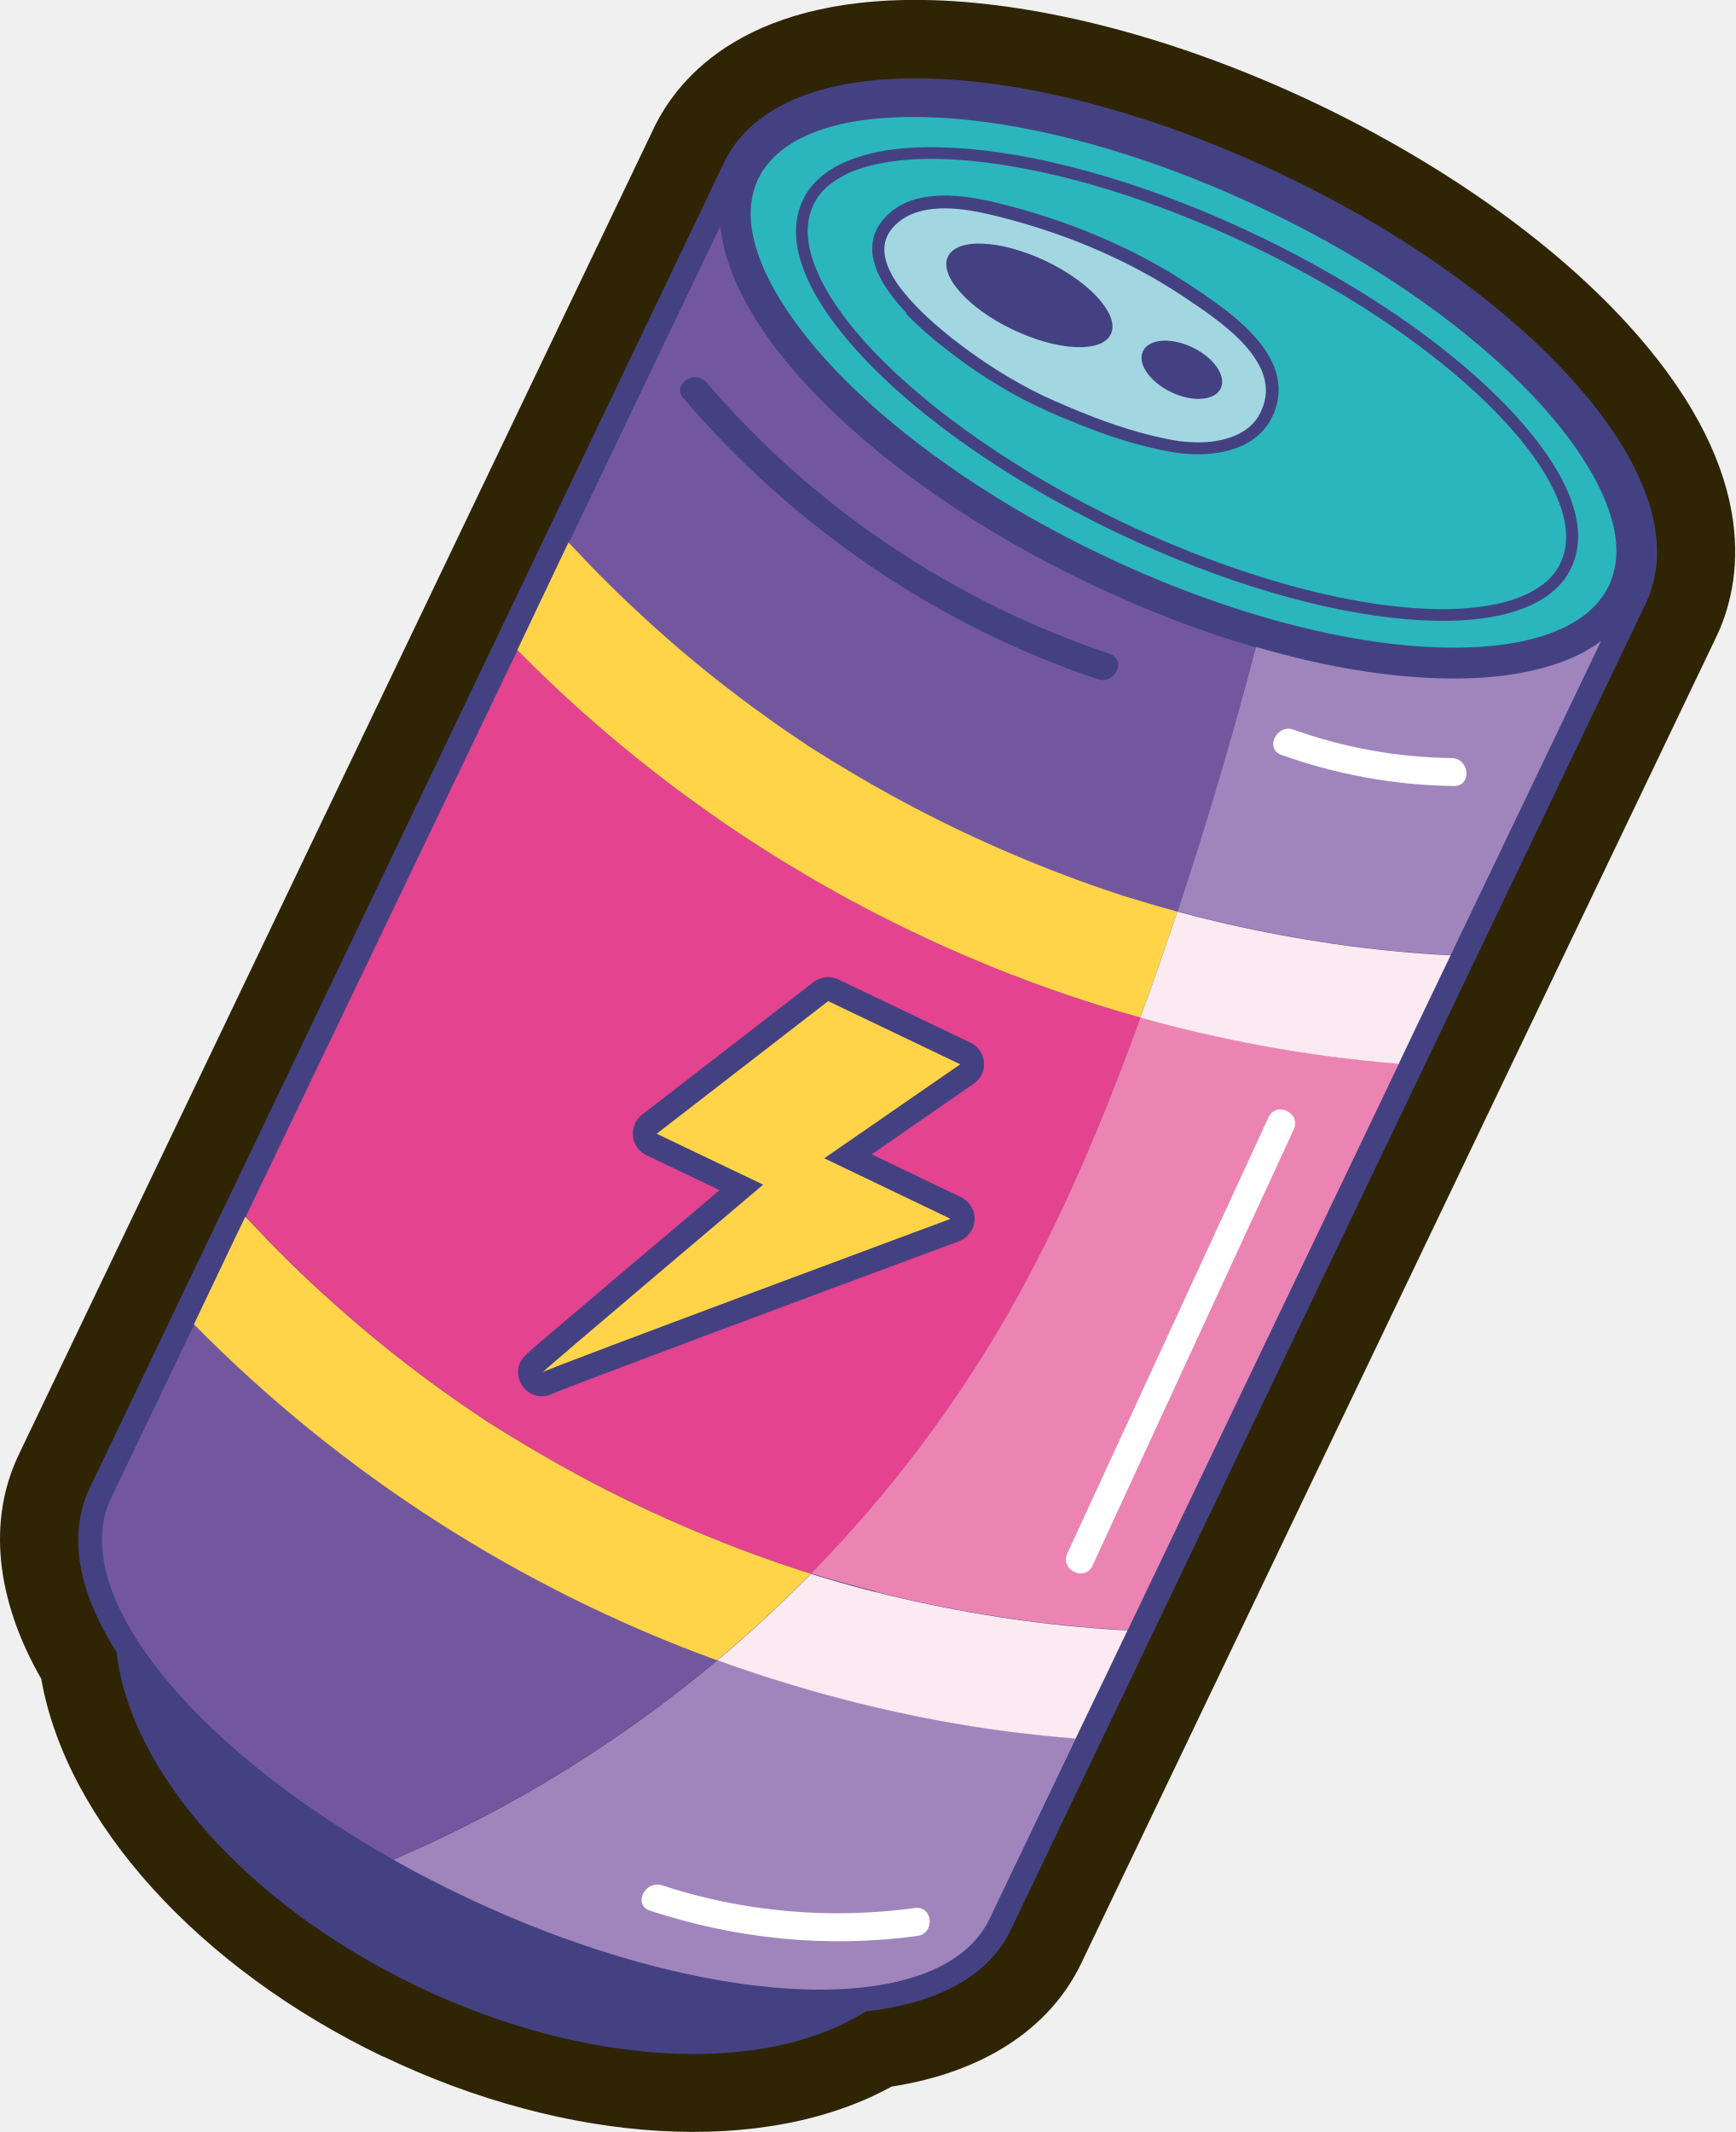
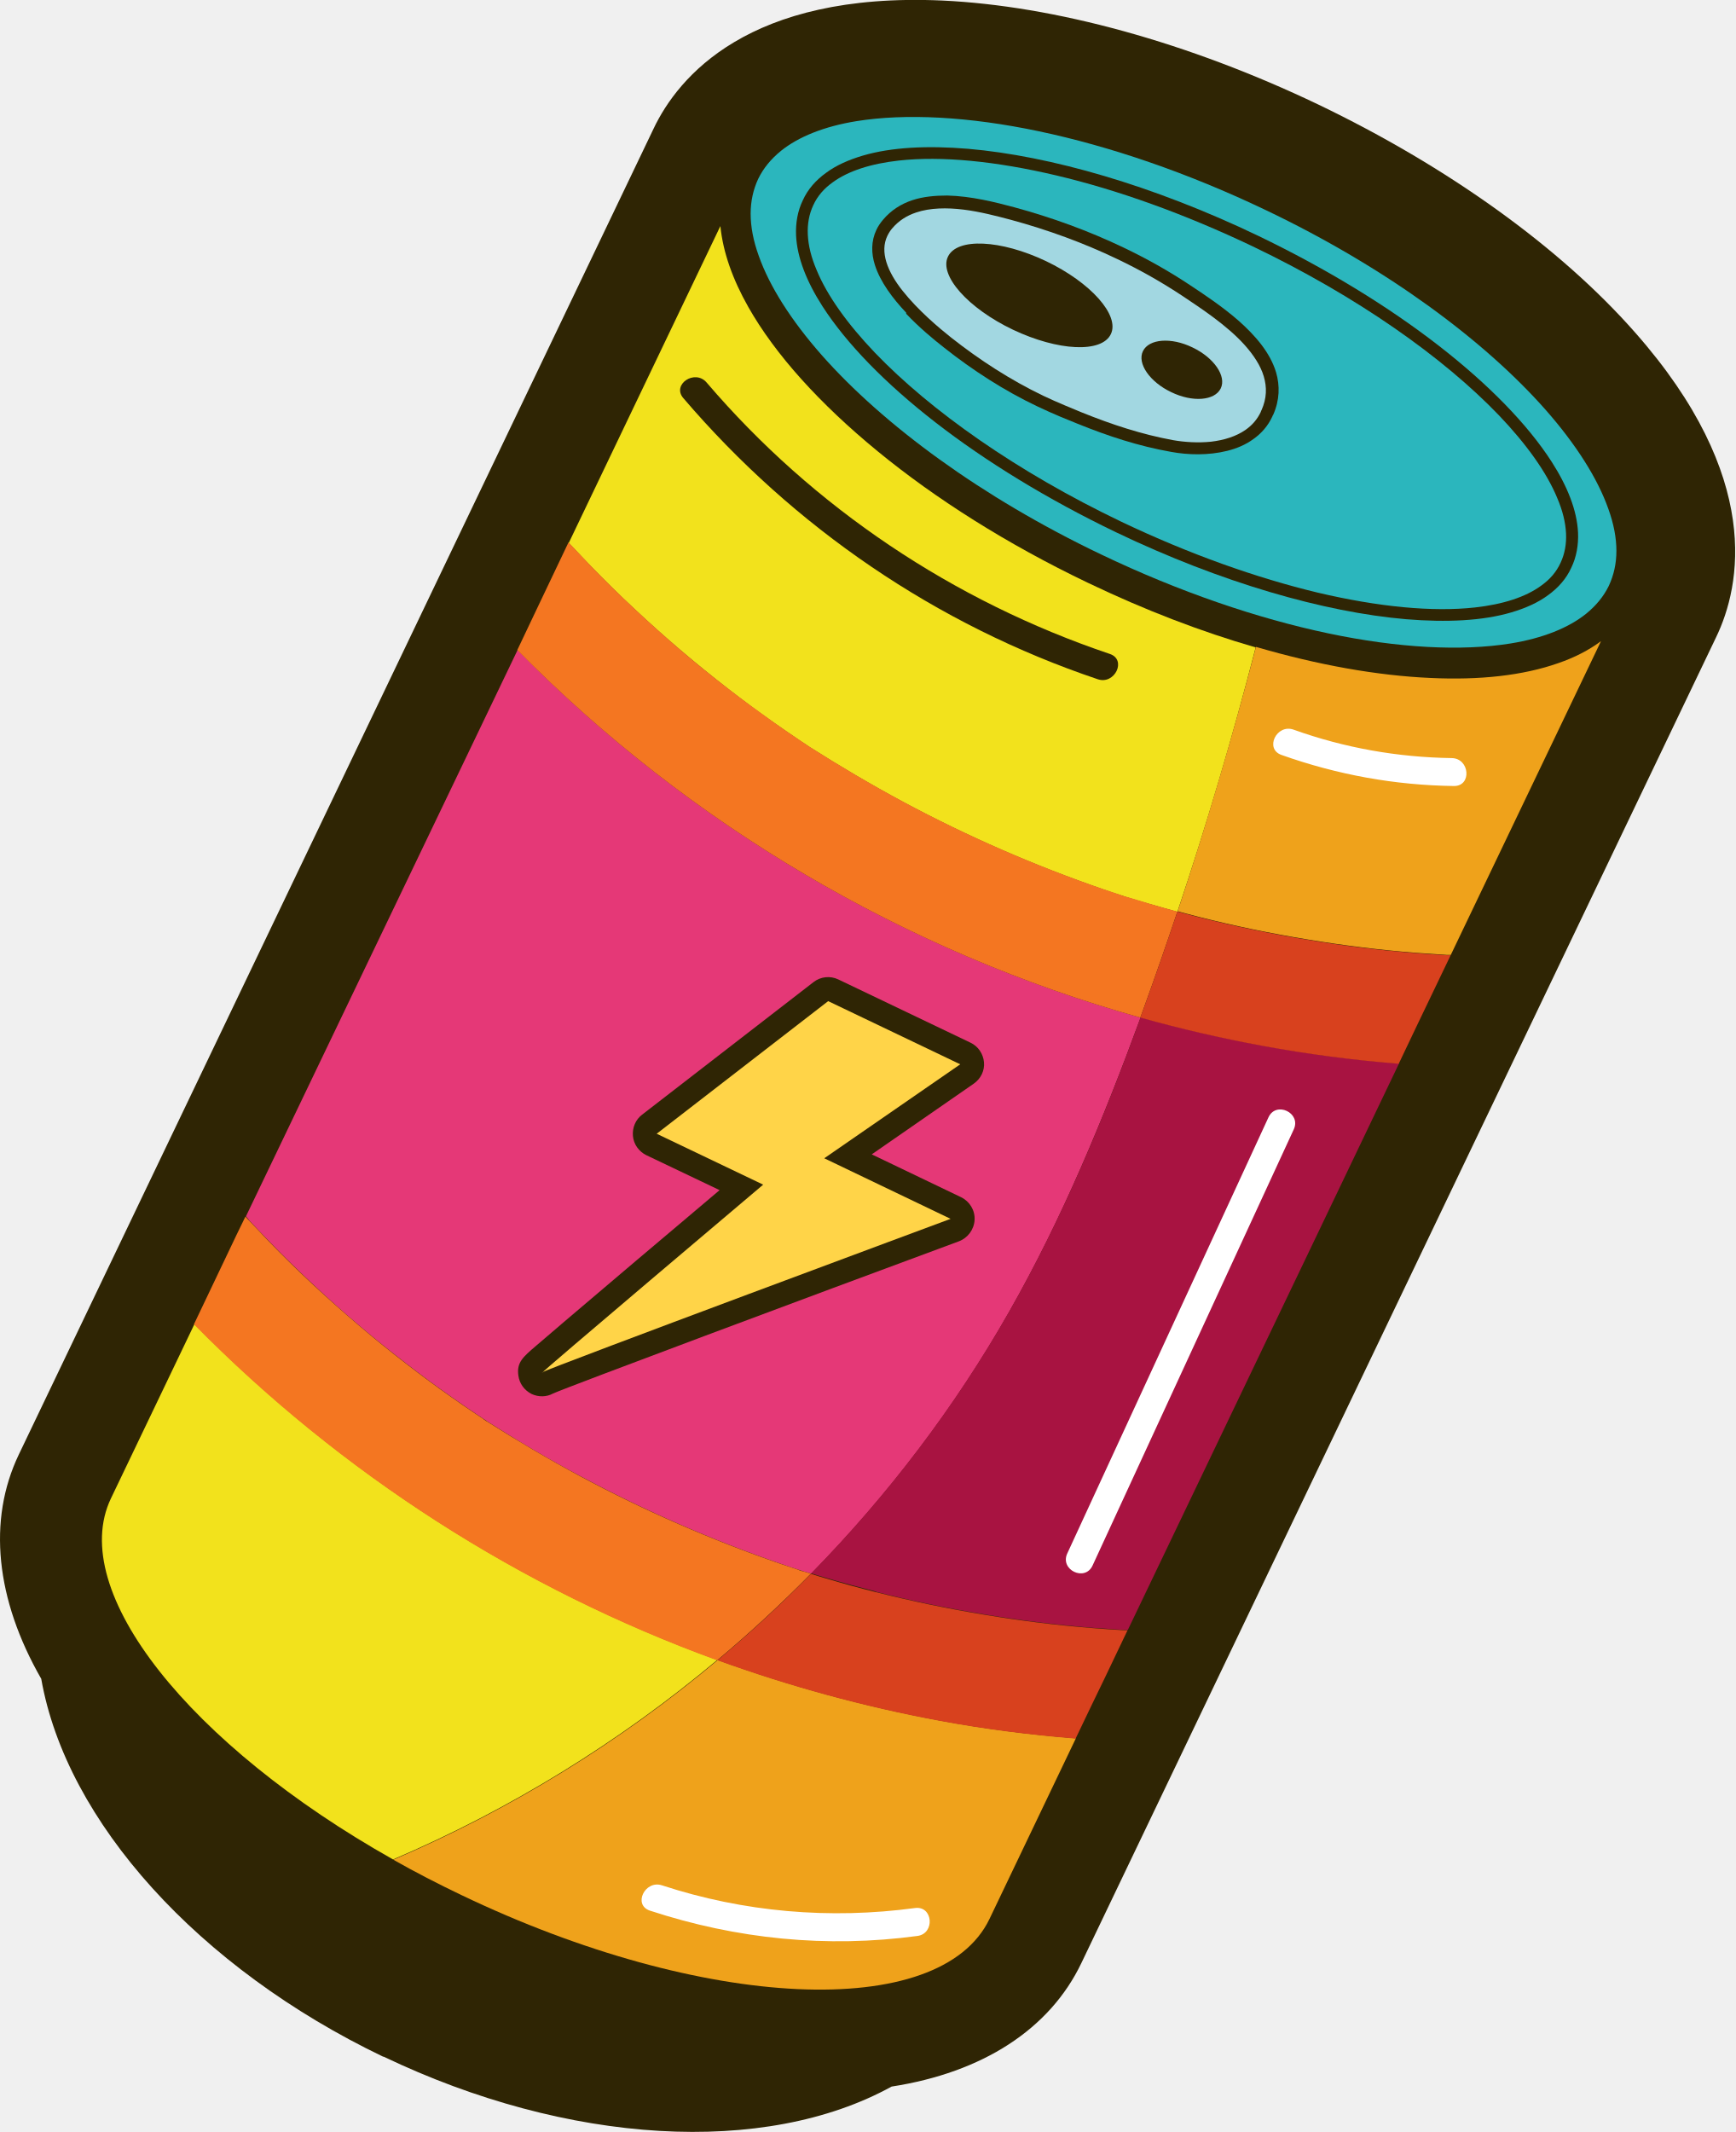
<svg xmlns="http://www.w3.org/2000/svg" id="Layer_1" data-name="Layer 1" viewBox="0 0 66.48 81.67">
  <defs>
    <style>
      .cls-1 {
+         fill: #efa21b;
+       }
+ 
+       .cls-2 {
        fill: #2bb6bd;
      }

-       .cls-2 {
+       .cls-3 {
        fill: #2f2504;
      }

-       .cls-3 {
+       .cls-4 {
        fill: #fff;
      }

-       .cls-4 {
-         fill: #e3438f;
-       }
- 
      .cls-5 {
-         fill: #fbeaf1;
+         fill: #f47621;
      }

      .cls-6 {
+         fill: #d8411e;
+       }
+ 
+       .cls-7 {
+         fill: #f2e21c;
+       }
+ 
+       .cls-8 {
        fill: #a2d7e1;
      }

-       .cls-7 {
-         fill: #eb84b3;
-       }
- 
-       .cls-8 {
-         fill: #444182;
-       }
- 
      .cls-9 {
-         fill: #ffd448;
+         fill: #a81341;
      }

      .cls-10 {
-         fill: #a085bc;
+         fill: #e53877;
      }

      .cls-11 {
-         fill: #73579e;
+         fill: #ffd448;
      }
    </style>
  </defs>
-   <path class="cls-2" d="M14.69,78.79c-7.09-3.4-12.15-9.01-13.11-14.48-1.75-3.05-2.06-6.08-.86-8.59L25.04,4.93C25.98,2.95,28.68-.31,36.09.02c4.33.2,9.45,1.61,14.41,3.98,4.96,2.38,9.27,5.47,12.14,8.73,4.91,5.56,4.06,9.71,3.11,11.68l-24.32,50.79c-1.21,2.53-3.78,4.19-7.27,4.73-4.85,2.67-12.39,2.24-19.47-1.15Z" />
-   <g>
-     <path class="cls-8" d="M60.39,14.72c-2.61-2.96-6.58-5.8-11.19-8-4.6-2.2-9.31-3.52-13.25-3.7-4.21-.19-7.13.95-8.21,3.21L8.78,45.85l-.18.37-1.97,4.11-3.2,6.69c-.83,1.74-.46,3.92,1.04,6.27.49,4.49,4.93,9.65,11.52,12.8s13.37,3.38,17.18.96c2.79-.31,4.73-1.38,5.56-3.13l3.31-6.92.57-1.19.58-1.21,13.22-27.61,6.64-13.86c1.08-2.26.14-5.24-2.65-8.4Z" />
-     <path class="cls-11" d="M22.61,21.66c.55.57,1.11,1.12,1.69,1.66,1.15,1.08,2.35,2.1,3.6,3.07.58.45,1.16.88,1.76,1.3.3.21.6.42.9.62.1.07.2.14.3.2.03.02.05.03.07.05.02.01.04.02.06.04,1.18.75,2.38,1.46,3.61,2.12,2.46,1.32,5.03,2.44,7.67,3.35.23.08.46.16.69.23.02,0,.04.01.06.02.02,0,.05.02.09.03.29.09.58.18.87.26.38.11.76.22,1.13.32,1.12-3.34,2.12-6.72,3-10.13-2.08-.6-4.25-1.43-6.44-2.48-3.09-1.48-5.82-3.21-8.04-5.03-2.22-1.82-3.93-3.71-4.96-5.53-.6-1.06-.97-2.1-1.07-3.1l-5.81,12.14h0s.05.05.08.08c.25.27.5.53.75.79Z" />
-     <path class="cls-11" d="M27.49,63.59c-7.53-2.74-14.41-7.14-20.04-12.87l-3.2,6.68c-1.7,3.56,3.03,9.45,10.81,13.83,4.49-1.92,8.69-4.51,12.43-7.65,0,0,0,0,0,0Z" />
-     <path class="cls-4" d="M9.52,46.72c.25.27.5.53.75.79.55.57,1.11,1.12,1.69,1.66,1.15,1.08,2.35,2.1,3.6,3.06.58.45,1.16.88,1.76,1.3.3.21.6.42.9.62.1.07.2.13.3.2.03.02.05.03.07.05.02.01.04.02.06.04,1.18.75,2.38,1.47,3.61,2.12,2.46,1.32,5.03,2.44,7.67,3.35.23.08.46.16.69.23.02,0,.04.01.06.02.02,0,.05.02.09.03.1.03.2.06.31.09,2.94-3,5.51-6.37,7.58-10.02,2.04-3.58,3.62-7.41,5.04-11.28,0,0,0,0,0,0-9.02-2.53-17.3-7.4-23.87-14.08h0s-10.41,21.7-10.41,21.7h.01s.07.08.1.12Z" />
-     <path class="cls-9" d="M19.82,24.9c6.58,6.68,14.85,11.55,23.87,14.08.04-.11.08-.22.12-.33.45-1.24.88-2.48,1.3-3.73,0,0,0,0,0,0-.38-.1-.76-.21-1.13-.32-.29-.09-.58-.18-.87-.26-.03-.01-.06-.02-.09-.03-.02,0-.04-.01-.06-.02-.23-.08-.46-.15-.69-.23-2.64-.91-5.21-2.03-7.67-3.35-1.23-.66-2.43-1.37-3.61-2.12-.02-.01-.04-.03-.06-.04-.02-.01-.04-.03-.07-.05-.1-.07-.2-.13-.3-.2-.3-.2-.6-.41-.9-.62-.59-.42-1.18-.85-1.76-1.3-1.25-.96-2.45-1.99-3.6-3.07-.58-.54-1.14-1.09-1.69-1.66-.25-.26-.5-.53-.75-.79-.03-.03-.05-.05-.08-.08l-1.2,2.52-.76,1.6h0Z" />
-     <path class="cls-9" d="M27.49,63.59c1.24-1.04,2.44-2.15,3.58-3.31h0c-.1-.03-.2-.06-.31-.09-.03-.01-.06-.02-.09-.03-.02,0-.04-.01-.06-.02-.23-.08-.46-.15-.69-.23-2.64-.91-5.21-2.03-7.67-3.35-1.23-.66-2.43-1.37-3.61-2.12-.02-.01-.04-.03-.06-.04-.02-.01-.04-.03-.07-.05-.1-.07-.2-.13-.3-.2-.3-.2-.6-.41-.9-.62-.6-.42-1.18-.85-1.76-1.3-1.25-.96-2.45-1.99-3.6-3.06-.58-.54-1.14-1.09-1.69-1.66-.25-.26-.5-.53-.75-.79-.03-.04-.07-.07-.1-.11h-.01s-.35.72-.35.72h0s-1.62,3.4-1.62,3.4c0,0,0,0,0,0,5.63,5.72,12.51,10.13,20.04,12.87Z" />
-     <path class="cls-10" d="M55.58,36.59l5.76-12.03c-.47.35-1.02.63-1.63.84-1.36.48-3.03.66-4.91.57-2.02-.09-4.29-.49-6.68-1.19-.89,3.41-1.89,6.79-3,10.13,0,0,0,0,0,0,.27.07.53.14.8.21,1.38.35,2.78.64,4.19.87,1.38.23,2.76.4,4.15.51.39.03.79.05,1.18.08.04,0,.07,0,.1,0,.02,0,.03,0,.05,0" />
-     <path class="cls-7" d="M33.57,60.98c1.38.35,2.78.64,4.19.87,1.38.23,2.76.4,4.15.51.39.03.79.05,1.18.08.04,0,.07,0,.1,0h.02s0,0,0,0l6.93-14.47,3.46-7.23c-1.76-.14-3.51-.37-5.24-.69-1.57-.29-3.13-.65-4.66-1.08-1.41,3.87-3,7.7-5.04,11.28-2.08,3.65-4.64,7.02-7.58,10.02h0c.19.06.38.12.56.17.64.19,1.28.36,1.93.53Z" />
-     <path class="cls-10" d="M41.79,65.4h0s-.57,1.19-.57,1.19c-1.74-.14-3.48-.36-5.2-.68-2.91-.54-5.76-1.32-8.52-2.32-3.74,3.14-7.94,5.73-12.43,7.65.83.47,1.7.92,2.6,1.35,9.29,4.45,18.35,4.86,20.24.92l3.31-6.92.57-1.19h0Z" />
-     <path class="cls-5" d="M55.53,36.59s-.06,0-.1,0c-.39-.02-.79-.05-1.18-.08-1.39-.11-2.78-.28-4.15-.51-1.41-.23-2.8-.52-4.19-.87-.27-.07-.53-.14-.8-.21-.42,1.25-.85,2.49-1.3,3.73-.04.11-.08.22-.12.33,0,0,0,0,0,0,1.53.43,3.09.79,4.66,1.08,1.73.32,3.48.55,5.24.69l.7-1.47,1.29-2.69s-.04,0-.05,0Z" />
-     <path class="cls-5" d="M43.2,62.45h-.02s-.06,0-.1,0c-.39-.02-.79-.05-1.18-.08-1.39-.11-2.78-.28-4.15-.51-1.41-.23-2.8-.52-4.19-.87-.65-.16-1.29-.34-1.93-.53-.19-.06-.38-.11-.56-.17-1.14,1.16-2.33,2.26-3.58,3.31,0,0,0,0,0,0,2.76,1,5.61,1.78,8.52,2.32,1.72.32,3.46.54,5.2.68l.57-1.19h0s.58-1.2.58-1.2l.42-.88h0s.42-.88.42-.88Z" />
-     <path class="cls-1" d="M29.07,9.8c.41,1.16,1.23,2.46,2.41,3.8,2.36,2.67,6.12,5.45,10.71,7.64,3.01,1.44,5.99,2.45,8.69,3.02,2.7.57,5.12.69,6.99.39,1.24-.2,2.23-.6,2.9-1.14.38-.31.67-.66.87-1.07.19-.41.29-.85.29-1.34,0-.49-.1-1.03-.31-1.61-.41-1.16-1.23-2.46-2.41-3.8-2.36-2.67-6.12-5.45-10.71-7.64-3.01-1.44-5.99-2.45-8.69-3.02-2.7-.57-5.12-.69-6.99-.39-1.24.2-2.23.6-2.9,1.14-.38.31-.67.66-.87,1.07-.19.41-.29.85-.29,1.34,0,.49.1,1.03.31,1.61Z" />
-     <path class="cls-8" d="M31.51,11.73c.92,1.43,2.41,2.96,4.33,4.45,1.92,1.49,4.28,2.94,6.92,4.21h0s0,0,0,0c4.03,1.93,7.97,3.06,11.11,3.33,1.57.13,2.94.06,4.03-.26.54-.16,1.02-.37,1.41-.66.39-.28.7-.63.89-1.05.2-.41.28-.87.26-1.35-.04-.84-.4-1.76-1.01-2.71-.92-1.43-2.41-2.96-4.33-4.45-1.92-1.49-4.28-2.94-6.92-4.21-4.03-1.93-7.97-3.06-11.11-3.33-1.57-.13-2.94-.06-4.03.26-.54.16-1.02.37-1.41.66-.39.28-.7.63-.89,1.05-.2.41-.28.87-.26,1.35.04.84.4,1.76,1.01,2.71Z" />
-     <path class="cls-1" d="M31.29,10.35c.4.97,1.17,2.05,2.23,3.16,2.13,2.22,5.44,4.56,9.43,6.47h0s0,0,0,0c2.62,1.25,5.2,2.16,7.53,2.72,2.33.55,4.41.75,6.03.57,1.08-.12,1.94-.4,2.53-.83.34-.24.59-.53.75-.88.16-.34.23-.72.21-1.13-.02-.42-.13-.87-.34-1.36-.4-.97-1.17-2.05-2.23-3.16-2.13-2.22-5.44-4.56-9.43-6.47-2.62-1.25-5.2-2.17-7.53-2.72-2.33-.55-4.41-.75-6.03-.57-1.08.12-1.94.4-2.53.83-.34.24-.59.53-.75.88-.16.34-.23.72-.21,1.13.02.42.13.87.34,1.36Z" />
-     <path class="cls-8" d="M34.71,12.01c.51.54,1.07,1,1.44,1.29,1.11.88,2.33,1.67,3.62,2.28.28.13.56.26.85.38.22.09.44.18.66.27h0c1.16.47,2.34.86,3.59,1.08.65.12,1.43.14,2.15-.04.36-.09.7-.23,1-.45.3-.21.56-.5.73-.87,0-.02.02-.04.03-.06h0c.25-.56.26-1.12.11-1.63-.23-.76-.8-1.41-1.43-1.97-.63-.55-1.34-1.02-1.87-1.37-.81-.54-1.67-1.02-2.55-1.44-1.34-.64-2.74-1.15-4.18-1.54-.71-.19-1.65-.43-2.57-.45-.46,0-.92.04-1.34.18-.42.14-.81.38-1.12.75-.1.12-.19.25-.25.38-.21.44-.2.91-.06,1.35.21.66.69,1.29,1.2,1.83Z" />
-     <path class="cls-6" d="M41.45,15.8c1.14.46,2.29.84,3.49,1.06.45.08.97.11,1.46.06.5-.06.96-.2,1.33-.46.24-.17.44-.39.58-.69,0-.02.01-.03.02-.05.21-.47.21-.89.09-1.3-.12-.41-.39-.82-.73-1.2-.68-.76-1.68-1.41-2.38-1.88-.8-.53-1.63-1-2.49-1.41-1.31-.63-2.69-1.13-4.09-1.51-.53-.14-1.17-.31-1.81-.39-.64-.08-1.29-.07-1.82.11-.36.12-.66.31-.91.6-.08.09-.14.19-.19.29-.15.31-.15.65-.04,1.01.11.36.34.75.63,1.11.58.73,1.37,1.4,1.85,1.78,1.09.86,2.28,1.63,3.53,2.23.27.13.55.25.83.37.22.09.44.18.65.27" />
-     <path class="cls-8" d="M45.69,13.31c.82.39,1.31,1.1,1.08,1.57-.23.47-1.08.54-1.9.14-.82-.39-1.31-1.1-1.08-1.57.23-.47,1.08-.54,1.9-.14Z" />
-     <path class="cls-8" d="M38.81,12.63c-1.72-.82-2.84-2.08-2.49-2.8.35-.73,2.02-.65,3.75.17,1.72.82,2.84,2.08,2.49,2.8-.35.73-2.02.65-3.75-.17Z" />
-     <path class="cls-8" d="M26.18,15.25c4.23,4.95,9.7,8.69,15.88,10.77.65.22,1.12-.75.46-.97-5.99-2.02-11.35-5.6-15.45-10.4-.45-.52-1.34.08-.89.6Z" />
-     <path class="cls-3" d="M49.1,28.92c2.14.76,4.34,1.16,6.61,1.19.69,0,.6-1.06-.09-1.07-2.07-.03-4.11-.39-6.06-1.09-.65-.23-1.12.74-.46.97Z" />
-     <path class="cls-3" d="M41.86,59.97c2.57-5.57,5.14-11.14,7.71-16.71.29-.63-.68-1.09-.97-.46-2.57,5.57-5.14,11.14-7.71,16.71-.29.63.68,1.09.97.46Z" />
-     <path class="cls-3" d="M35.06,73.09c-3.26.44-6.56.16-9.7-.87-.65-.21-1.12.75-.46.97,3.32,1.09,6.78,1.44,10.25.97.68-.09.6-1.16-.09-1.07Z" />
-     <path class="cls-8" d="M21.49,50.74c-.4.34-.73.62-.96.82-.49.42-.74.63-.67,1.13.04.31.23.57.51.71h0c.26.12.57.12.82-.02.66-.29,9.63-3.64,15.55-5.83.34-.13.58-.45.6-.82.02-.37-.19-.71-.52-.87l-3.42-1.64,3.91-2.71c.27-.19.42-.5.39-.82-.03-.32-.22-.61-.52-.75l-5.06-2.42c-.31-.15-.68-.11-.95.1l-6.57,5.08c-.25.19-.38.5-.35.82.03.32.23.59.51.73l2.81,1.34c-.81.69-1.99,1.68-3.16,2.67-1.06.9-2.12,1.8-2.91,2.47Z" />
-     <path class="cls-9" d="M20.77,52.57c.25-.16,15.65-5.88,15.65-5.88l-4.84-2.32,5.21-3.6-5.06-2.42-6.57,5.08,4.08,1.95s-8.71,7.36-8.46,7.2Z" />
-   </g>
+   <path class="cls-3" d="M14.69,78.79c-7.09-3.4-12.15-9.01-13.11-14.48-1.75-3.05-2.06-6.08-.86-8.59L25.04,4.93C25.98,2.95,28.68-.31,36.09.02c4.33.2,9.45,1.61,14.41,3.98,4.96,2.38,9.27,5.47,12.14,8.73,4.91,5.56,4.06,9.71,3.11,11.68l-24.32,50.79c-1.21,2.53-3.78,4.19-7.27,4.73-4.85,2.67-12.39,2.24-19.47-1.15h0Z" />
+   <path class="cls-3" d="M60.39,14.72c-2.61-2.96-6.58-5.8-11.19-8-4.6-2.2-9.31-3.52-13.25-3.7-4.21-.19-7.13.95-8.21,3.21L8.78,45.85l-.18.37-1.97,4.11-3.2,6.69c-.83,1.74-.46,3.92,1.04,6.27.49,4.49,4.93,9.65,11.52,12.8s13.37,3.38,17.18.96c2.79-.31,4.73-1.38,5.56-3.13l3.31-6.92.57-1.19.58-1.21,13.22-27.61,6.64-13.86c1.08-2.26.14-5.24-2.65-8.4h-.01Z" />
+   <path class="cls-7" d="M22.61,21.66c.55.57,1.11,1.12,1.69,1.66,1.15,1.08,2.35,2.1,3.6,3.07.58.45,1.16.88,1.76,1.3.3.21.6.42.9.62.1.07.2.14.3.2.03.02.05.03.07.05.02.01.04.02.06.04,1.18.75,2.38,1.46,3.61,2.12,2.46,1.32,5.03,2.44,7.67,3.35.23.08.46.16.69.23.02,0,.04,0,.06.02.02,0,.05.02.09.03.29.09.58.18.87.26.38.11.76.22,1.13.32,1.12-3.34,2.12-6.72,3-10.13-2.08-.6-4.25-1.43-6.44-2.48-3.09-1.48-5.82-3.21-8.04-5.03-2.22-1.82-3.93-3.71-4.96-5.53-.6-1.06-.97-2.1-1.07-3.1l-5.81,12.14h0l.08.08c.25.27.5.53.75.79h0Z" />
+   <path class="cls-7" d="M27.49,63.59c-7.53-2.74-14.41-7.14-20.04-12.87l-3.2,6.68c-1.7,3.56,3.03,9.45,10.81,13.83,4.49-1.92,8.69-4.51,12.43-7.65h0Z" />
+   <path class="cls-10" d="M9.52,46.72c.25.27.5.53.75.79.55.57,1.11,1.12,1.69,1.66,1.15,1.08,2.35,2.1,3.6,3.06.58.45,1.16.88,1.76,1.3.3.21.6.42.9.62.1.07.2.13.3.2.03.02.05.03.07.05.02,0,.04.02.06.04,1.18.75,2.38,1.47,3.61,2.12,2.46,1.32,5.03,2.44,7.67,3.35.23.08.46.16.69.23.02,0,.04,0,.06.02.02,0,.05.02.09.03.1.03.2.06.31.09,2.94-3,5.51-6.37,7.58-10.02,2.04-3.58,3.62-7.41,5.04-11.28h0c-9.02-2.53-17.3-7.4-23.87-14.08h0l-10.41,21.7h.01s.07.08.1.12h-.01Z" />
+   <path class="cls-5" d="M19.82,24.9c6.58,6.68,14.85,11.55,23.87,14.08.04-.11.08-.22.12-.33.45-1.24.88-2.48,1.3-3.73h0c-.38-.1-.76-.21-1.13-.32-.29-.09-.58-.18-.87-.26-.03,0-.06-.02-.09-.03-.02,0-.04,0-.06-.02-.23-.08-.46-.15-.69-.23-2.64-.91-5.21-2.03-7.67-3.35-1.23-.66-2.43-1.37-3.61-2.12-.02-.01-.04-.03-.06-.04-.02-.01-.04-.03-.07-.05-.1-.07-.2-.13-.3-.2-.3-.2-.6-.41-.9-.62-.59-.42-1.18-.85-1.76-1.3-1.25-.96-2.45-1.99-3.6-3.07-.58-.54-1.14-1.09-1.69-1.66-.25-.26-.5-.53-.75-.79l-.08-.08-1.2,2.52-.76,1.6h0Z" />
+   <path class="cls-5" d="M27.49,63.59c1.24-1.04,2.44-2.15,3.58-3.31h0c-.1-.03-.2-.06-.31-.09-.03,0-.06-.02-.09-.03-.02,0-.04,0-.06-.02-.23-.08-.46-.15-.69-.23-2.64-.91-5.21-2.03-7.67-3.35-1.23-.66-2.43-1.37-3.61-2.12-.02,0-.04-.03-.06-.04-.02,0-.04-.03-.07-.05-.1-.07-.2-.13-.3-.2-.3-.2-.6-.41-.9-.62-.6-.42-1.18-.85-1.76-1.3-1.25-.96-2.45-1.99-3.6-3.06-.58-.54-1.14-1.09-1.69-1.66-.25-.26-.5-.53-.75-.79-.03-.04-.07-.07-.1-.11h-.01l-.35.72h0l-1.62,3.4h0c5.63,5.72,12.51,10.13,20.04,12.87h.02Z" />
+   <path class="cls-1" d="M55.58,36.59l5.76-12.03c-.47.35-1.02.63-1.63.84-1.36.48-3.03.66-4.91.57-2.02-.09-4.29-.49-6.68-1.19-.89,3.41-1.89,6.79-3,10.13h0c.27.07.53.14.8.21,1.38.35,2.78.64,4.19.87,1.38.23,2.76.4,4.15.51.39.03.79.05,1.18.08h.15" />
+   <path class="cls-9" d="M33.57,60.98c1.38.35,2.78.64,4.19.87,1.38.23,2.76.4,4.15.51.39.03.79.05,1.18.08h.12l6.93-14.47,3.46-7.23c-1.76-.14-3.51-.37-5.24-.69-1.57-.29-3.13-.65-4.66-1.08-1.41,3.87-3,7.7-5.04,11.28-2.08,3.65-4.64,7.02-7.58,10.02h0c.19.06.38.12.56.17.64.19,1.28.36,1.93.53h0Z" />
+   <path class="cls-1" d="M41.79,65.4h0l-.57,1.19c-1.74-.14-3.48-.36-5.2-.68-2.91-.54-5.76-1.32-8.52-2.32-3.74,3.14-7.94,5.73-12.43,7.65.83.47,1.7.92,2.6,1.35,9.29,4.45,18.35,4.86,20.24.92l3.31-6.92.57-1.19h0Z" />
+   <path class="cls-6" d="M55.53,36.59h-.1c-.39-.02-.79-.05-1.18-.08-1.39-.11-2.78-.28-4.15-.51-1.41-.23-2.8-.52-4.19-.87-.27-.07-.53-.14-.8-.21-.42,1.25-.85,2.49-1.3,3.73-.04.11-.08.22-.12.33h0c1.53.43,3.09.79,4.66,1.08,1.73.32,3.48.55,5.24.69l.7-1.47,1.29-2.69s-.04,0-.05,0Z" />
+   <path class="cls-6" d="M43.2,62.45h-.12c-.39-.02-.79-.05-1.18-.08-1.39-.11-2.78-.28-4.15-.51-1.41-.23-2.8-.52-4.19-.87-.65-.16-1.29-.34-1.93-.53-.19-.06-.38-.11-.56-.17-1.14,1.16-2.33,2.26-3.58,3.31h0c2.76,1,5.61,1.78,8.52,2.32,1.72.32,3.46.54,5.2.68l.57-1.19h0l.58-1.2.42-.88h0s.42-.88.42-.88Z" />
+   <path class="cls-2" d="M29.07,9.8c.41,1.16,1.23,2.46,2.41,3.8,2.36,2.67,6.12,5.45,10.71,7.64,3.01,1.44,5.99,2.45,8.69,3.02,2.7.57,5.12.69,6.99.39,1.24-.2,2.23-.6,2.9-1.14.38-.31.67-.66.87-1.07.19-.41.29-.85.29-1.34s-.1-1.03-.31-1.61c-.41-1.16-1.23-2.46-2.41-3.8-2.36-2.67-6.12-5.45-10.71-7.64-3.01-1.44-5.99-2.45-8.69-3.02-2.7-.57-5.12-.69-6.99-.39-1.24.2-2.23.6-2.9,1.14-.38.31-.67.66-.87,1.07-.19.41-.29.85-.29,1.34s.1,1.03.31,1.61Z" />
+   <path class="cls-3" d="M31.51,11.73c.92,1.43,2.41,2.96,4.33,4.45,1.92,1.49,4.28,2.94,6.92,4.21h0c4.03,1.93,7.97,3.06,11.11,3.33,1.57.13,2.94.06,4.03-.26.54-.16,1.02-.37,1.41-.66.39-.28.7-.63.89-1.05.2-.41.28-.87.26-1.35-.04-.84-.4-1.76-1.01-2.71-.92-1.43-2.41-2.96-4.33-4.45s-4.28-2.94-6.92-4.21c-4.03-1.93-7.97-3.06-11.11-3.33-1.57-.13-2.94-.06-4.03.26-.54.16-1.02.37-1.41.66-.39.28-.7.63-.89,1.05-.2.41-.28.87-.26,1.35.04.84.4,1.76,1.01,2.71Z" />
+   <path class="cls-2" d="M31.29,10.35c.4.97,1.17,2.05,2.23,3.16,2.13,2.22,5.44,4.56,9.43,6.47h0c2.62,1.25,5.2,2.16,7.53,2.72,2.33.55,4.41.75,6.03.57,1.08-.12,1.94-.4,2.53-.83.34-.24.59-.53.75-.88.16-.34.23-.72.21-1.13-.02-.42-.13-.87-.34-1.36-.4-.97-1.17-2.05-2.23-3.16-2.13-2.22-5.44-4.56-9.43-6.47-2.62-1.25-5.2-2.17-7.53-2.72s-4.41-.75-6.03-.57c-1.08.12-1.94.4-2.53.83-.34.24-.59.53-.75.88-.16.34-.23.72-.21,1.13.02.42.13.87.34,1.36Z" />
+   <path class="cls-3" d="M34.71,12.01c.51.54,1.07,1,1.44,1.29,1.11.88,2.33,1.67,3.62,2.28.28.13.56.26.85.38.22.09.44.18.66.27h0c1.16.47,2.34.86,3.59,1.08.65.12,1.43.14,2.15-.04.36-.09.7-.23,1-.45.3-.21.56-.5.73-.87,0-.02.02-.04.03-.06h0c.25-.56.26-1.12.11-1.63-.23-.76-.8-1.41-1.43-1.97-.63-.55-1.34-1.02-1.87-1.37-.81-.54-1.67-1.02-2.55-1.44-1.34-.64-2.74-1.15-4.18-1.54-.71-.19-1.65-.43-2.57-.45-.46,0-.92.04-1.34.18-.42.14-.81.38-1.12.75-.1.12-.19.25-.25.38-.21.44-.2.91-.06,1.35.21.66.69,1.29,1.2,1.83v.03Z" />
+   <path class="cls-8" d="M41.45,15.8c1.14.46,2.29.84,3.49,1.06.45.08.97.11,1.46.06.5-.06.96-.2,1.33-.46.24-.17.44-.39.58-.69,0-.02,0-.03.02-.05.21-.47.21-.89.09-1.3s-.39-.82-.73-1.2c-.68-.76-1.68-1.41-2.38-1.88-.8-.53-1.63-1-2.49-1.41-1.31-.63-2.69-1.13-4.09-1.51-.53-.14-1.17-.31-1.81-.39-.64-.08-1.29-.07-1.82.11-.36.12-.66.31-.91.6-.08.09-.14.19-.19.29-.15.31-.15.65-.04,1.01.11.36.34.75.63,1.11.58.73,1.37,1.4,1.85,1.78,1.09.86,2.28,1.63,3.53,2.23.27.13.55.25.83.37.22.09.44.18.65.27" />
+   <path class="cls-3" d="M45.69,13.31c.82.39,1.31,1.1,1.08,1.57-.23.47-1.08.54-1.9.14-.82-.39-1.31-1.1-1.08-1.57.23-.47,1.08-.54,1.9-.14Z" />
+   <path class="cls-3" d="M38.81,12.63c-1.72-.82-2.84-2.08-2.49-2.8.35-.73,2.02-.65,3.75.17,1.72.82,2.84,2.08,2.49,2.8-.35.73-2.02.65-3.75-.17Z" />
+   <path class="cls-3" d="M26.18,15.25c4.23,4.95,9.7,8.69,15.88,10.77.65.22,1.12-.75.46-.97-5.99-2.02-11.35-5.6-15.45-10.4-.45-.52-1.34.08-.89.6Z" />
+   <path class="cls-4" d="M49.1,28.92c2.14.76,4.34,1.16,6.61,1.19.69,0,.6-1.06-.09-1.07-2.07-.03-4.11-.39-6.06-1.09-.65-.23-1.12.74-.46.97Z" />
+   <path class="cls-4" d="M41.86,59.97l7.71-16.71c.29-.63-.68-1.09-.97-.46l-7.71,16.71c-.29.63.68,1.09.97.46Z" />
+   <path class="cls-4" d="M35.06,73.09c-3.26.44-6.56.16-9.7-.87-.65-.21-1.12.75-.46.97,3.32,1.09,6.78,1.44,10.25.97.68-.09.6-1.16-.09-1.07Z" />
+   <path class="cls-3" d="M21.49,50.74c-.4.34-.73.62-.96.82-.49.42-.74.63-.67,1.13.04.31.23.57.51.71h0c.26.12.57.12.82-.02.66-.29,9.63-3.64,15.55-5.83.34-.13.58-.45.6-.82.02-.37-.19-.71-.52-.87l-3.42-1.64,3.91-2.71c.27-.19.42-.5.39-.82s-.22-.61-.52-.75l-5.06-2.42c-.31-.15-.68-.11-.95.1l-6.57,5.08c-.25.19-.38.5-.35.82.03.32.23.59.51.73l2.81,1.34c-.81.69-1.99,1.68-3.16,2.67-1.06.9-2.12,1.8-2.91,2.47h0Z" />
+   <path class="cls-11" d="M20.77,52.57c.25-.16,15.65-5.88,15.65-5.88l-4.84-2.32,5.21-3.6-5.06-2.42-6.57,5.08,4.08,1.95s-8.71,7.36-8.46,7.2h0Z" />
</svg>
